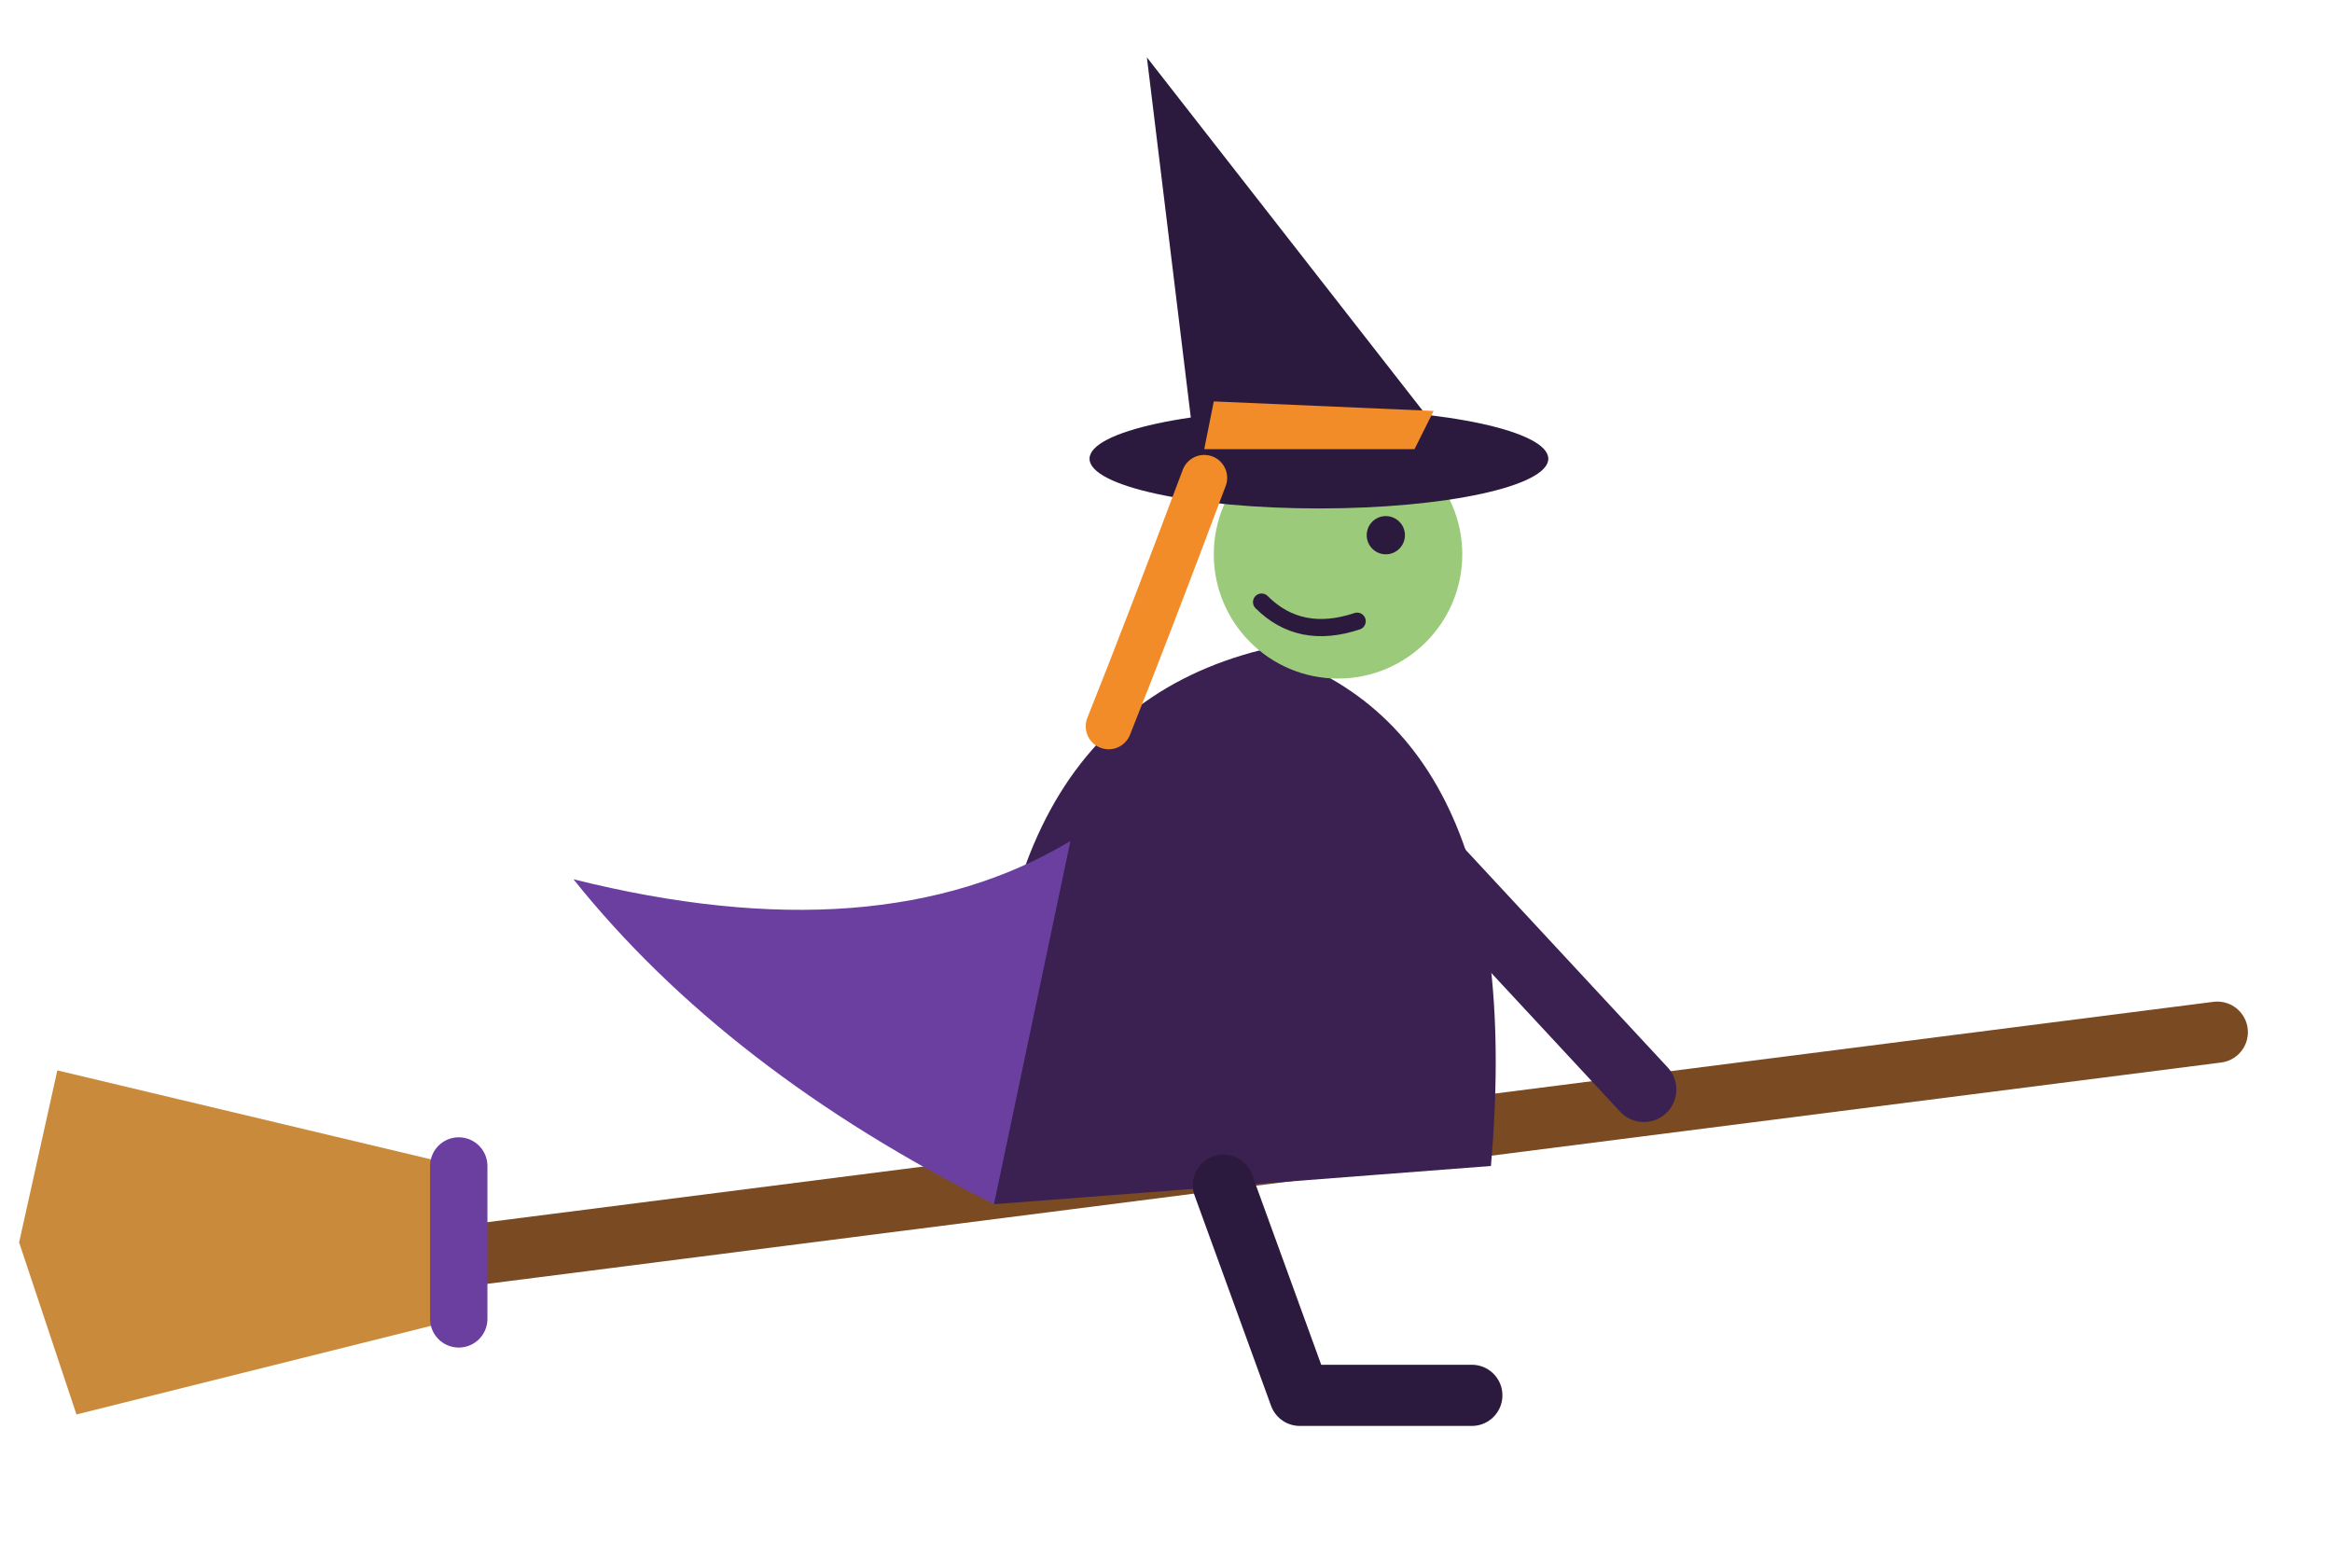
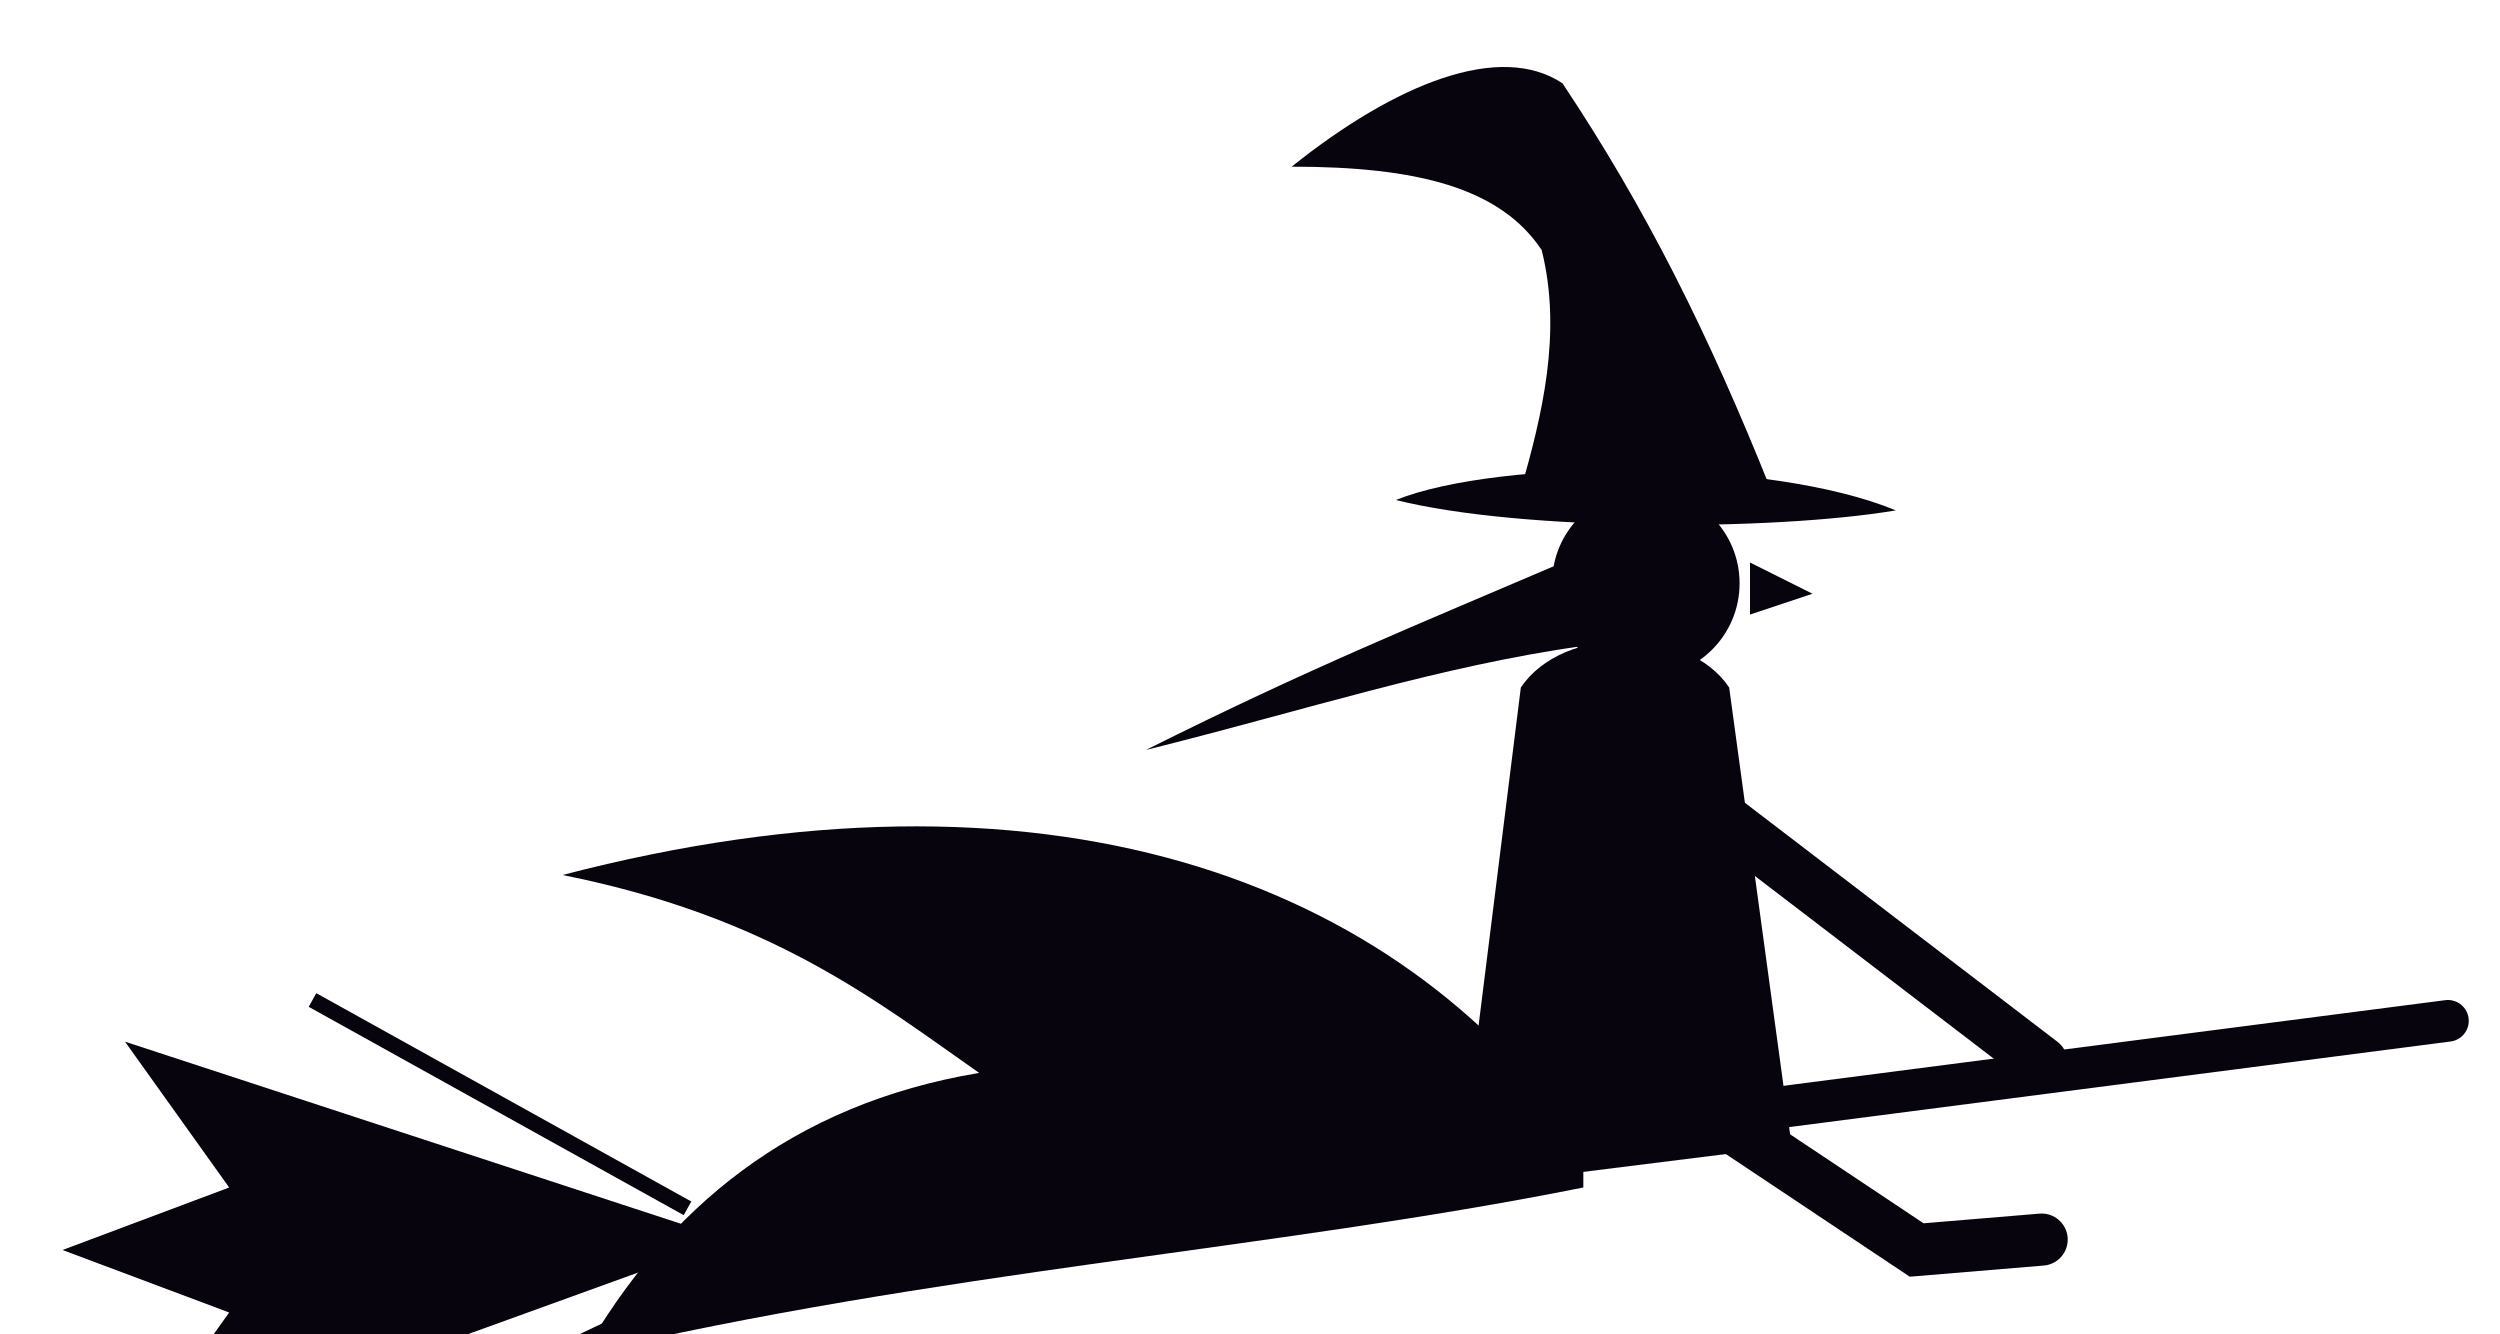
- <svg xmlns="http://www.w3.org/2000/svg" viewBox="0 -16 122 82" width="122" height="82" aria-hidden="true">
-   <g stroke-linecap="round" stroke-linejoin="round">
-     <path d="M22 50L116 38" stroke="#7A4A22" stroke-width="3.2" />
-     <path d="M24 45L3 40L1 49L4 58L24 53Z" fill="#C98A3C" />
-     <path d="M24 45L24 53" stroke="#6B3FA0" stroke-width="3" />
-     <path d="M52 47Q50 22 66 18Q80 22 78 45Z" fill="#3A2152" />
-     <path d="M52 47Q38 40 30 30Q46 34 56 28Z" fill="#6B3FA0" />
-     <path d="M64 46L68 57L77 57" fill="none" stroke="#2B1A3D" stroke-width="3.2" />
-     <path d="M73 27L86 41" stroke="#3A2152" stroke-width="3.4" />
-     <circle cx="70" cy="13" r="6.5" fill="#9BCB7A" />
-     <circle cx="72.5" cy="12" r="1" fill="#2B1A3D" />
-     <path d="M66 15.5Q68 17.5 71 16.5" fill="none" stroke="#2B1A3D" stroke-width=".9" />
-     <ellipse cx="69" cy="8" rx="12" ry="2.6" fill="#2B1A3D" />
-     <path d="M62.5 7.5L76 7.5L60 -13Z" fill="#2B1A3D" />
-     <path d="M63.5 5L75 5.5L74 7.5L63 7.5Z" fill="#F28C28" />
-     <path d="M63 9Q60 17 58 22" fill="none" stroke="#F28C28" stroke-width="2.4" />
+ <svg xmlns="http://www.w3.org/2000/svg" viewBox="-140 -90 240 128" width="240" height="128" aria-hidden="true">
+   <g fill="#07040d" stroke="#07040d">
+     <line x1="-75" y1="30" x2="95" y2="8" stroke-width="4" stroke-linecap="round" />
+     <path d="M-70,29 L-128,10 L-118,24 L-134,30 L-118,36 L-128,50 Z" stroke="none" />
+     <path d="M-74,26 L-110,6 M-74,31 L-122,30 M-74,34 L-112,52" stroke-width="1.5" fill="none" />
+     <path d="M12,20 C-6,-6 -40,-18 -86,-6 C-66,-2 -56,6 -46,13 C-64,16 -76,26 -84,40 C-50,32 -18,30 12,24 Z" stroke="none" />
+     <path d="M0,24 L6,-24 C10,-30 22,-30 26,-24 L32,20 Z" stroke="none" />
+     <circle cx="18" cy="-34" r="9" stroke="none" />
+     <path d="M28,-36 L34,-33 L28,-31 Z" stroke="none" />
+     <path d="M-6,-42 C4,-46 30,-46 42,-41 C30,-39 6,-39 -6,-42 Z" stroke="none" />
+     <path d="M6,-43 L30,-43 C24,-58 18,-70 10,-82 C4,-86 -6,-82 -16,-74 C-4,-74 4,-72 8,-66 C10,-58 8,-50 6,-43 Z" stroke="none" />
+     <path d="M10,-36 C-4,-30 -14,-26 -30,-18 C-14,-22 -2,-26 12,-28 Z" stroke="none" />
+     <path d="M22,-14 L56,12" stroke-width="5" stroke-linecap="round" />
+     <path d="M26,18 L44,30 L56,29" stroke-width="5" fill="none" stroke-linecap="round" />
  </g>
</svg>
